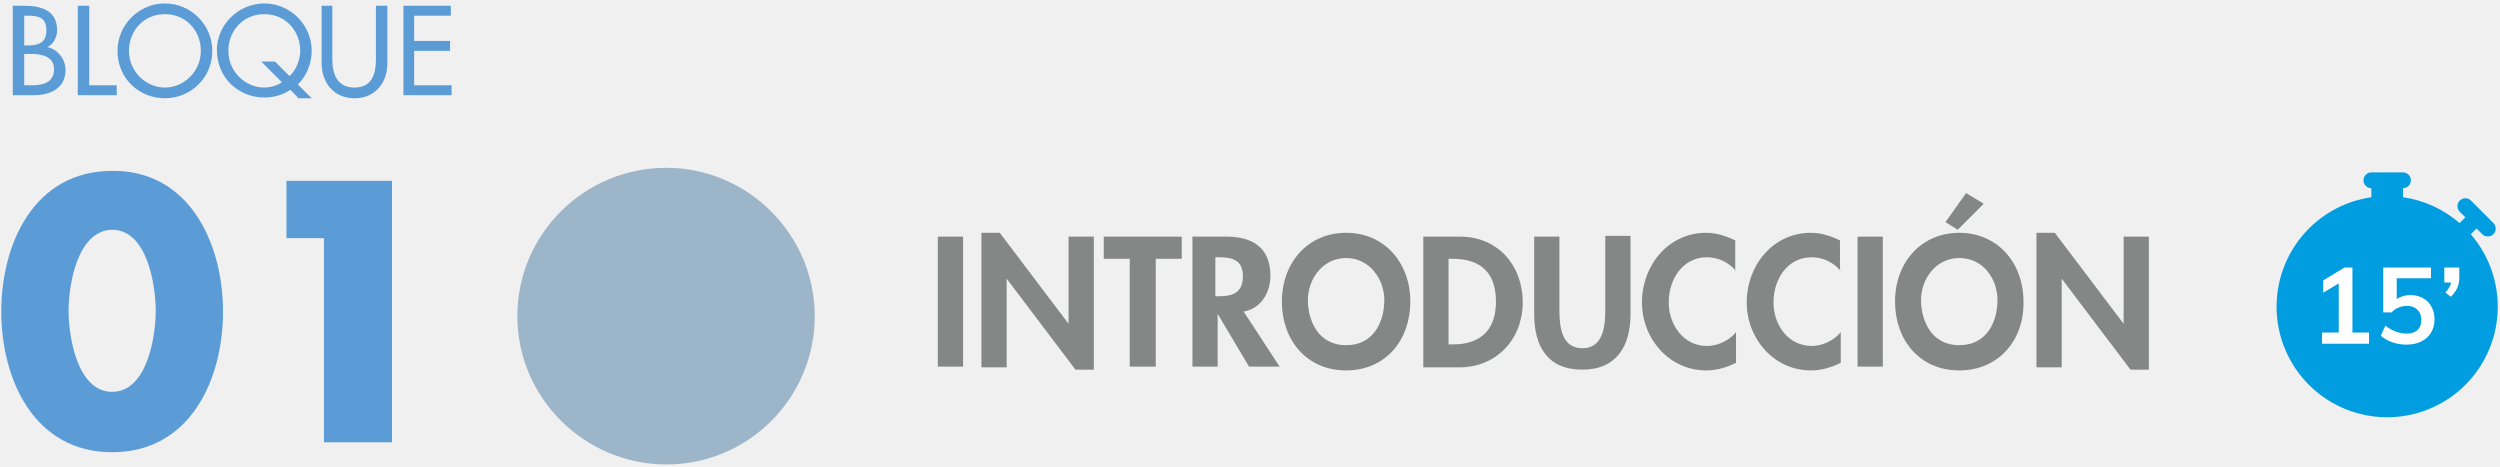
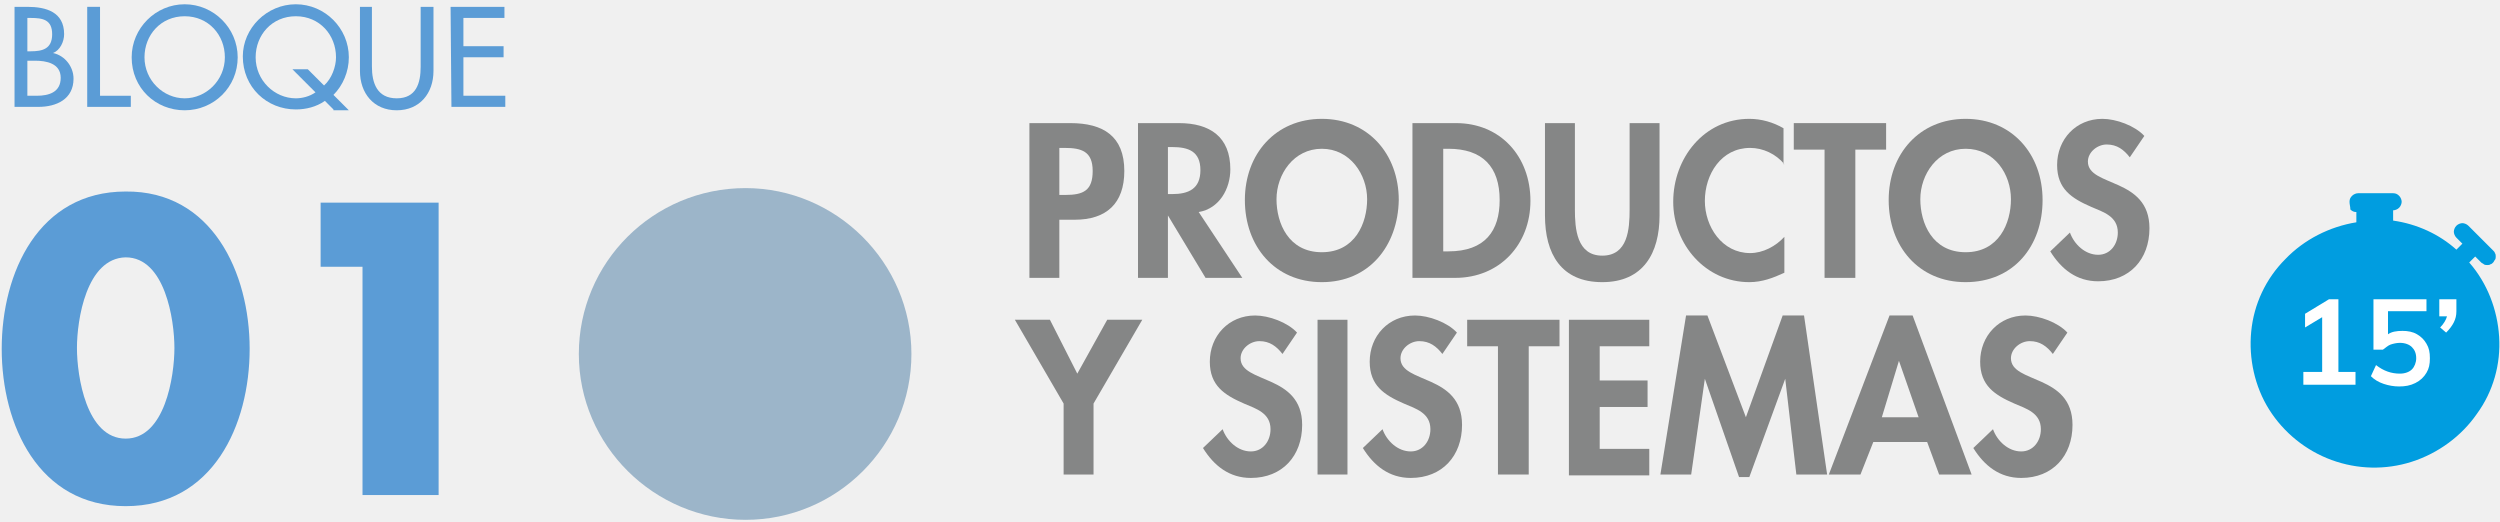
- <svg xmlns="http://www.w3.org/2000/svg" width="327" height="61" viewBox="0 0 327 61" fill="none">
-   <g clip-path="url(#clip0)">
-     <path d="M1.67 0.751H3.17C5.37 0.751 7.47 1.351 7.47 3.951C7.47 4.851 6.97 5.851 6.17 6.151C7.57 6.451 8.57 7.751 8.57 9.151C8.57 11.551 6.57 12.451 4.47 12.451H1.67V0.751ZM3.17 5.951H3.57C4.97 5.951 6.07 5.651 6.07 3.951C6.07 2.251 4.97 2.051 3.57 2.051H3.17V5.951ZM3.17 11.151H4.27C5.67 11.151 7.07 10.751 7.07 9.051C7.07 7.351 5.37 7.051 4.07 7.051H3.17V11.151Z" fill="#5B9CD6" />
-     <path d="M11.67 11.151H15.27V12.451H10.17V0.751H11.67V11.151Z" fill="#5B9CD6" />
-     <path d="M27.77 6.651C27.77 10.151 24.97 12.851 21.57 12.851C18.17 12.851 15.37 10.251 15.37 6.651C15.37 3.251 18.17 0.451 21.57 0.451C24.97 0.451 27.77 3.251 27.77 6.651ZM26.27 6.651C26.27 4.051 24.37 1.851 21.57 1.851C18.77 1.851 16.87 4.051 16.87 6.651C16.87 9.351 19.07 11.451 21.57 11.451C24.07 11.451 26.27 9.351 26.27 6.651Z" fill="#5B9CD6" />
-     <path d="M38.97 12.751L37.97 11.751C36.97 12.451 35.77 12.751 34.57 12.751C31.17 12.751 28.37 10.151 28.37 6.551C28.37 3.251 31.17 0.451 34.57 0.451C37.97 0.451 40.77 3.251 40.77 6.651C40.77 8.351 40.07 9.951 38.97 11.051L40.77 12.851H38.97V12.751ZM37.87 9.951C38.77 9.151 39.27 7.751 39.27 6.651C39.27 4.051 37.37 1.851 34.57 1.851C31.77 1.851 29.87 4.051 29.87 6.651C29.87 9.351 32.07 11.451 34.57 11.451C35.27 11.451 36.17 11.251 36.87 10.751L34.17 8.051H35.97L37.87 9.951Z" fill="#5B9CD6" />
-     <path d="M43.47 0.751V7.751C43.47 9.651 44.07 11.451 46.37 11.451C48.67 11.451 49.17 9.651 49.17 7.751V0.751H50.67V8.251C50.67 10.851 49.07 12.851 46.37 12.851C43.67 12.851 42.07 10.851 42.07 8.251V0.751H43.47Z" fill="#5B9CD6" />
-     <path d="M52.67 0.751H58.97V2.051H54.17V5.351H58.87V6.651H54.17V11.151H59.07V12.451H52.77V0.751H52.67Z" fill="#5B9CD6" />
-     <path d="M29.17 40.751C29.17 49.651 24.87 59.151 14.67 59.151C4.47 59.151 0.17 49.651 0.17 40.751C0.17 31.851 4.47 22.351 14.67 22.351C24.77 22.251 29.17 31.851 29.17 40.751ZM8.97 40.651C8.97 43.951 10.07 51.251 14.67 51.251C19.27 51.251 20.37 43.951 20.37 40.651C20.37 37.351 19.27 30.051 14.67 30.051C10.07 30.151 8.97 37.351 8.97 40.651Z" fill="#5B9CD6" />
-     <path d="M37.47 31.151V23.651H51.27V57.851H42.37V31.151H37.47Z" fill="#5B9CD6" />
-     <path d="M106.57 41.351C106.57 52.051 97.87 60.751 87.17 60.751C76.47 60.751 67.67 52.051 67.67 41.351C67.67 30.651 76.37 21.951 87.17 21.951C97.77 21.951 106.57 30.651 106.57 41.351Z" fill="#9CB5C9" />
-     <path d="M125.97 47.951H122.67V30.951H125.97V47.951Z" fill="#858686" />
-     <path d="M128.37 30.451H130.77L139.77 42.351V30.951H143.07V48.351H140.67L131.67 36.451V48.051H128.37V30.451Z" fill="#858686" />
-     <path d="M151.07 47.951H147.77V33.851H144.37V30.951H154.57V33.851H151.17V47.951H151.07Z" fill="#858686" />
-     <path d="M167.37 47.951H163.37L159.27 41.051V47.951H155.97V30.951H160.47C163.87 30.951 166.17 32.451 166.17 36.051C166.17 38.251 164.97 40.351 162.67 40.751L167.37 47.951ZM159.07 38.751H159.47C161.27 38.751 162.57 38.251 162.57 36.151C162.57 34.051 161.27 33.651 159.47 33.651H158.97V38.751H159.07Z" fill="#858686" />
-     <path d="M176.07 48.451C170.87 48.451 167.67 44.451 167.67 39.451C167.67 34.351 171.07 30.451 176.07 30.451C181.07 30.451 184.47 34.351 184.47 39.451C184.47 44.451 181.27 48.451 176.07 48.451ZM176.07 33.751C172.97 33.751 171.07 36.551 171.07 39.251C171.07 41.851 172.37 45.151 176.07 45.151C179.77 45.151 181.07 41.951 181.07 39.251C181.07 36.551 179.17 33.751 176.07 33.751Z" fill="#858686" />
-     <path d="M186.17 30.951H190.97C195.87 30.951 199.17 34.651 199.17 39.551C199.17 44.351 195.77 48.051 190.87 48.051H186.17V30.951ZM189.47 45.051H189.97C194.07 45.051 195.67 42.751 195.67 39.451C195.67 35.751 193.77 33.851 189.97 33.851H189.47V45.051Z" fill="#858686" />
-     <path d="M200.67 30.951H203.97V40.451C203.97 42.551 204.17 45.551 206.97 45.551C209.77 45.551 209.97 42.551 209.97 40.451V30.851H213.27V41.051C213.27 45.251 211.47 48.351 206.97 48.351C202.37 48.351 200.67 45.251 200.67 41.051V30.951Z" fill="#858686" />
-     <path d="M227.07 35.451C226.17 34.351 224.77 33.651 223.27 33.651C220.07 33.651 218.27 36.551 218.27 39.551C218.27 42.451 220.17 45.251 223.27 45.251C224.67 45.251 226.17 44.551 227.07 43.451V47.451C225.87 48.051 224.57 48.451 223.17 48.451C218.37 48.451 214.77 44.351 214.77 39.551C214.77 34.751 218.17 30.451 223.17 30.451C224.47 30.451 225.77 30.851 226.97 31.451V35.451H227.07Z" fill="#858686" />
-     <path d="M240.77 35.451C239.87 34.351 238.47 33.651 236.97 33.651C233.77 33.651 231.97 36.551 231.97 39.551C231.97 42.451 233.87 45.251 236.97 45.251C238.37 45.251 239.87 44.551 240.77 43.451V47.451C239.57 48.051 238.27 48.451 236.87 48.451C232.07 48.451 228.47 44.351 228.47 39.551C228.47 34.751 231.87 30.451 236.87 30.451C238.17 30.451 239.47 30.851 240.67 31.451V35.451H240.77Z" fill="#858686" />
-     <path d="M246.27 47.951H242.97V30.951H246.27V47.951Z" fill="#858686" />
-     <path d="M256.27 48.451C251.07 48.451 247.87 44.451 247.87 39.451C247.87 34.351 251.27 30.451 256.27 30.451C261.27 30.451 264.67 34.351 264.67 39.451C264.77 44.451 261.47 48.451 256.27 48.451ZM256.27 33.751C253.17 33.751 251.27 36.551 251.27 39.251C251.27 41.851 252.57 45.151 256.27 45.151C259.97 45.151 261.27 41.951 261.27 39.251C261.27 36.551 259.47 33.751 256.27 33.751ZM259.47 26.651L256.07 30.051L254.47 29.051L257.17 25.251L259.47 26.651Z" fill="#858686" />
-     <path d="M266.37 30.451H268.77L277.77 42.351V30.951H281.07V48.351H278.67L269.67 36.451V48.051H266.37V30.451Z" fill="#858686" />
+ <svg xmlns="http://www.w3.org/2000/svg" xmlns:xlink="http://www.w3.org/1999/xlink" version="1.1" id="Capa_1" x="0px" y="0px" width="292.4px" height="61px" viewBox="0 0 292.4 61" enable-background="new 0 0 292.4 61" xml:space="preserve">
+   <g>
+     <defs>
+       <rect id="SVGID_1_" x="0.2" y="0.5" width="281" height="60.4" />
+     </defs>
+     <clipPath id="SVGID_2_">
+       <use xlink:href="#SVGID_1_" overflow="visible" />
+     </clipPath>
+     <g clip-path="url(#SVGID_2_)">
+       <path fill="#5B9CD6" d="M1.7,0.8h1.5c2.2,0,4.3,0.6,4.3,3.2c0,0.9-0.5,1.9-1.3,2.2c1.4,0.3,2.4,1.6,2.4,3c0,2.4-2,3.3-4.1,3.3H1.7    V0.8z M3.2,6h0.4C5,6,6.1,5.7,6.1,4S5,2.1,3.6,2.1H3.2V6z M3.2,11.2h1.1c1.4,0,2.8-0.4,2.8-2.1c0-1.7-1.7-2-3-2H3.2V11.2z" />
+       <path fill="#5B9CD6" d="M11.7,11.2h3.6v1.3h-5.1V0.8h1.5V11.2z" />
+       <path fill="#5B9CD6" d="M27.8,6.7c0,3.5-2.8,6.2-6.2,6.2s-6.2-2.6-6.2-6.2c0-3.4,2.8-6.2,6.2-6.2S27.8,3.3,27.8,6.7z M26.3,6.7    c0-2.6-1.9-4.8-4.7-4.8s-4.7,2.2-4.7,4.8c0,2.7,2.2,4.8,4.7,4.8S26.3,9.4,26.3,6.7z" />
+       <path fill="#5B9CD6" d="M39,12.8l-1-1c-1,0.7-2.2,1-3.4,1c-3.4,0-6.2-2.6-6.2-6.2c0-3.3,2.8-6.1,6.2-6.1s6.2,2.8,6.2,6.2    c0,1.7-0.7,3.3-1.8,4.4l1.8,1.8H39V12.8z M37.9,10c0.9-0.8,1.4-2.2,1.4-3.3c0-2.6-1.9-4.8-4.7-4.8s-4.7,2.2-4.7,4.8    c0,2.7,2.2,4.8,4.7,4.8c0.7,0,1.6-0.2,2.3-0.7l-2.7-2.7H36L37.9,10z" />
+       <path fill="#5B9CD6" d="M43.5,0.8v7c0,1.9,0.6,3.7,2.9,3.7c2.3,0,2.8-1.8,2.8-3.7v-7h1.5v7.5c0,2.6-1.6,4.6-4.3,4.6    c-2.7,0-4.3-2-4.3-4.6V0.8H43.5z" />
+       <path fill="#5B9CD6" d="M52.7,0.8H59v1.3h-4.8v3.3h4.7v1.3h-4.7v4.5h4.9v1.3h-6.3L52.7,0.8L52.7,0.8z" />
+       <path fill="#5B9CD6" d="M29.2,40.8c0,8.9-4.3,18.4-14.5,18.4c-10.2,0-14.5-9.5-14.5-18.4s4.3-18.4,14.5-18.4    C24.8,22.3,29.2,31.9,29.2,40.8z M9,40.7c0,3.3,1.1,10.6,5.7,10.6s5.7-7.3,5.7-10.6s-1.1-10.6-5.7-10.6C10.1,30.2,9,37.4,9,40.7z" />
+       <path fill="#5B9CD6" d="M37.5,31.2v-7.5h13.8v34.2h-8.9V31.2H37.5z" />
+       <path fill="#9CB5C9" d="M106.6,41.4c0,10.7-8.7,19.4-19.4,19.4s-19.5-8.7-19.5-19.4S76.4,22,87.2,22    C97.8,22,106.6,30.7,106.6,41.4z" />
+     </g>
  </g>
-   <circle cx="312.307" cy="40.172" r="13.208" fill="#009DE0" />
-   <path d="M309.144 23.584C309.144 23.309 309.253 23.047 309.446 22.853C309.64 22.659 309.903 22.55 310.177 22.55H314.31C314.584 22.55 314.847 22.659 315.04 22.853C315.234 23.047 315.343 23.309 315.343 23.584C315.343 23.858 315.234 24.12 315.04 24.314C314.847 24.508 314.584 24.617 314.31 24.617V25.794C317.12 26.2 319.67 27.406 321.716 29.183C321.724 29.174 321.732 29.165 321.741 29.157L322.472 28.425L321.741 27.696C321.547 27.502 321.437 27.239 321.437 26.965C321.437 26.691 321.546 26.428 321.739 26.234C321.933 26.04 322.196 25.93 322.47 25.93C322.744 25.93 323.007 26.039 323.201 26.233L326.123 29.157C326.222 29.252 326.301 29.366 326.355 29.492C326.409 29.618 326.438 29.753 326.439 29.891C326.44 30.028 326.414 30.164 326.362 30.291C326.31 30.418 326.233 30.533 326.136 30.63C326.039 30.727 325.924 30.804 325.797 30.856C325.67 30.908 325.534 30.934 325.397 30.933C325.259 30.932 325.124 30.903 324.998 30.849C324.872 30.795 324.758 30.716 324.662 30.617L323.933 29.886L323.201 30.617C323.193 30.626 323.184 30.634 323.175 30.642C325.279 33.071 326.514 36.131 326.686 39.34C326.857 42.548 325.956 45.723 324.123 48.363C322.291 51.002 319.631 52.956 316.565 53.917C313.499 54.877 310.2 54.789 307.189 53.667C304.178 52.544 301.627 50.451 299.937 47.718C298.248 44.984 297.517 41.766 297.859 38.571C298.202 35.376 299.599 32.386 301.829 30.073C304.06 27.76 306.997 26.255 310.177 25.797V24.617C309.903 24.617 309.64 24.508 309.446 24.314C309.253 24.12 309.144 23.858 309.144 23.584ZM312.243 27.716C310.615 27.716 309.003 28.037 307.499 28.66C305.995 29.284 304.628 30.197 303.477 31.348C301.152 33.674 299.846 36.827 299.846 40.116C299.846 43.404 301.153 46.557 303.478 48.882C305.804 51.207 308.957 52.513 312.245 52.513C315.534 52.513 318.687 51.206 321.012 48.881C323.337 46.555 324.643 43.402 324.643 40.114C324.642 36.825 323.336 33.672 321.011 31.347C318.685 29.022 315.532 27.716 312.243 27.716Z" fill="#009DE0" />
-   <path d="M309.87 43.494V44.964H303.724V43.494H305.908V37.068L303.878 38.286V36.676L306.65 34.996H307.7V43.494H309.87ZM315.282 38.594C315.908 38.594 316.458 38.729 316.934 39C317.41 39.261 317.779 39.635 318.04 40.12C318.302 40.596 318.432 41.147 318.432 41.772C318.432 42.425 318.283 43.004 317.984 43.508C317.686 44.002 317.256 44.39 316.696 44.67C316.136 44.941 315.488 45.076 314.75 45.076C314.125 45.076 313.509 44.973 312.902 44.768C312.296 44.553 311.796 44.269 311.404 43.914L312.006 42.598C312.912 43.288 313.836 43.634 314.778 43.634C315.404 43.634 315.88 43.48 316.206 43.172C316.542 42.855 316.71 42.407 316.71 41.828C316.71 41.277 316.538 40.839 316.192 40.512C315.856 40.176 315.404 40.008 314.834 40.008C314.442 40.008 314.074 40.083 313.728 40.232C313.383 40.372 313.08 40.582 312.818 40.862H311.726V34.996H317.97V36.396H313.49V39.112C313.994 38.767 314.592 38.594 315.282 38.594ZM321.675 34.996V36.284C321.675 36.779 321.591 37.227 321.423 37.628C321.255 38.02 320.97 38.416 320.569 38.818L319.855 38.258C320.275 37.81 320.527 37.376 320.611 36.956H319.715V34.996H321.675Z" fill="white" />
-   <defs>
-     <clipPath id="clip0">
-       <rect width="281" height="60.4" fill="white" transform="translate(0.169617 0.450684)" />
-     </clipPath>
-   </defs>
+   <circle fill="#009DE0" cx="278" cy="40.2" r="13.2" />
+   <path fill="#009DE0" d="M274.8,23.6c0-0.3,0.1-0.5,0.3-0.7c0.2-0.2,0.5-0.3,0.7-0.3h4.1c0.3,0,0.5,0.1,0.7,0.3  c0.2,0.2,0.3,0.5,0.3,0.7s-0.1,0.5-0.3,0.7c-0.2,0.2-0.5,0.3-0.7,0.3v1.2c2.8,0.4,5.4,1.6,7.4,3.4c0,0,0,0,0,0l0.7-0.7l-0.7-0.7  c-0.2-0.2-0.3-0.5-0.3-0.7s0.1-0.5,0.3-0.7c0.2-0.2,0.5-0.3,0.7-0.3s0.5,0.1,0.7,0.3l2.9,2.9c0.1,0.1,0.2,0.2,0.2,0.3  c0.1,0.1,0.1,0.3,0.1,0.4c0,0.1,0,0.3-0.1,0.4c-0.1,0.1-0.1,0.2-0.2,0.3c-0.1,0.1-0.2,0.2-0.3,0.2c-0.1,0.1-0.3,0.1-0.4,0.1  c-0.1,0-0.3,0-0.4-0.1c-0.1-0.1-0.2-0.1-0.3-0.2l-0.7-0.7l-0.7,0.7c0,0,0,0,0,0c2.1,2.4,3.3,5.5,3.5,8.7c0.2,3.2-0.7,6.4-2.6,9  c-1.8,2.6-4.5,4.6-7.6,5.6s-6.4,0.9-9.4-0.2c-3-1.1-5.6-3.2-7.3-5.9c-1.7-2.7-2.4-6-2.1-9.1c0.3-3.2,1.7-6.2,4-8.5  c2.2-2.3,5.2-3.8,8.3-4.3v-1.2c-0.3,0-0.5-0.1-0.7-0.3C274.9,24.2,274.8,23.9,274.8,23.6z M277.9,27.8c-1.6,0-3.2,0.3-4.7,0.9  s-2.9,1.5-4,2.7c-2.3,2.3-3.6,5.5-3.6,8.8c0,3.3,1.3,6.4,3.6,8.8c2.3,2.3,5.5,3.6,8.8,3.6c3.3,0,6.4-1.3,8.8-3.6  c2.3-2.3,3.6-5.5,3.6-8.8c0-3.3-1.3-6.4-3.6-8.8C284.4,29.1,281.2,27.8,277.9,27.8z" />
+   <path fill="#FFFFFF" d="M275.5,43.6V45h-6.1v-1.5h2.2v-6.4l-2,1.2v-1.6l2.8-1.7h1.1v8.5H275.5z M281,38.7c0.6,0,1.2,0.1,1.7,0.4  c0.5,0.3,0.8,0.6,1.1,1.1c0.3,0.5,0.4,1,0.4,1.7c0,0.7-0.1,1.2-0.4,1.7c-0.3,0.5-0.7,0.9-1.3,1.2c-0.6,0.3-1.2,0.4-1.9,0.4  c-0.6,0-1.2-0.1-1.8-0.3c-0.6-0.2-1.1-0.5-1.5-0.9l0.6-1.3c0.9,0.7,1.8,1,2.8,1c0.6,0,1.1-0.2,1.4-0.5c0.3-0.3,0.5-0.8,0.5-1.3  c0-0.6-0.2-1-0.5-1.3c-0.3-0.3-0.8-0.5-1.4-0.5c-0.4,0-0.8,0.1-1.1,0.2c-0.3,0.1-0.6,0.4-0.9,0.6h-1.1v-5.9h6.2v1.4h-4.5v2.7  C279.7,38.8,280.3,38.7,281,38.7z M287.3,35.1v1.3c0,0.5-0.1,0.9-0.3,1.3c-0.2,0.4-0.5,0.8-0.9,1.2l-0.7-0.6  c0.4-0.4,0.7-0.9,0.8-1.3h-0.9v-2H287.3z" />
+   <g>
+     <path fill="#858686" d="M123.9,32.5h-3.5V14.4h4.8c3.8,0,6.3,1.5,6.3,5.6c0,3.8-2.1,5.7-5.8,5.7h-1.8V32.5z M123.9,22.8h0.7   c2.1,0,3.2-0.5,3.2-2.8c0-2.3-1.3-2.7-3.3-2.7h-0.6V22.8z" />
+     <path fill="#858686" d="M145.3,32.5h-4.3l-4.4-7.3h0v7.3h-3.5V14.4h4.8c3.6,0,6,1.6,6,5.4c0,2.3-1.3,4.6-3.7,5L145.3,32.5z    M136.6,22.7h0.5c1.9,0,3.3-0.6,3.3-2.8c0-2.2-1.4-2.7-3.3-2.7h-0.5V22.7z" />
+     <path fill="#858686" d="M154.6,33c-5.5,0-9-4.2-9-9.6c0-5.4,3.6-9.5,9-9.5s9,4.1,9,9.5C163.5,28.8,160.1,33,154.6,33z M154.6,17.4   c-3.3,0-5.3,3-5.3,5.9c0,2.8,1.4,6.2,5.3,6.2c3.9,0,5.3-3.4,5.3-6.2C159.9,20.4,157.9,17.4,154.6,17.4z" />
+     <path fill="#858686" d="M165.3,14.4h5c5.2,0,8.7,3.9,8.7,9.1c0,5.1-3.6,9-8.8,9h-5V14.4z M168.8,29.4h0.6c4.3,0,6-2.4,6-6   c0-3.9-2-6-6-6h-0.6V29.4z" />
+     <path fill="#858686" d="M180.7,14.4h3.5v10.1c0,2.2,0.2,5.4,3.2,5.4c3,0,3.2-3.1,3.2-5.4V14.4h3.5v10.8c0,4.4-1.9,7.8-6.7,7.8   s-6.7-3.3-6.7-7.8V14.4z" />
+     <path fill="#858686" d="M208.7,19.2c-1-1.2-2.5-1.9-4-1.9c-3.4,0-5.3,3.1-5.3,6.2c0,3,2,6.1,5.3,6.1c1.5,0,3-0.8,4-1.9v4.2   c-1.3,0.6-2.6,1.1-4.1,1.1c-5.1,0-8.9-4.4-8.9-9.4c0-5.1,3.6-9.7,8.9-9.7c1.4,0,2.8,0.4,4,1.1V19.2z" />
+     <path fill="#858686" d="M216.9,32.5h-3.5v-15h-3.6v-3.1h10.8v3.1h-3.6V32.5z" />
+     <path fill="#858686" d="M229.9,33c-5.5,0-9-4.2-9-9.6c0-5.4,3.6-9.5,9-9.5s9,4.1,9,9.5C238.9,28.8,235.5,33,229.9,33z M229.9,17.4   c-3.3,0-5.3,3-5.3,5.9c0,2.8,1.4,6.2,5.3,6.2c3.9,0,5.3-3.4,5.3-6.2C235.2,20.4,233.3,17.4,229.9,17.4z" />
+     <path fill="#858686" d="M249.1,18.4c-0.7-0.9-1.5-1.5-2.7-1.5c-1.1,0-2.2,0.9-2.2,2c0,3,7.2,1.8,7.2,7.8c0,3.6-2.3,6.2-6,6.2   c-2.5,0-4.3-1.4-5.6-3.5l2.3-2.2c0.5,1.4,1.8,2.6,3.3,2.6c1.4,0,2.3-1.2,2.3-2.6c0-1.9-1.7-2.4-3.1-3c-2.3-1-4-2.1-4-4.9   c0-3,2.2-5.4,5.3-5.4c1.6,0,3.8,0.8,4.9,2L249.1,18.4z" />
+     <path fill="#858686" d="M118.7,37.4h4.1l3.2,6.3l3.5-6.3h4.1l-5.7,9.8v8.3h-3.5v-8.3L118.7,37.4z" />
+     <path fill="#858686" d="M150,41.4c-0.7-0.9-1.5-1.5-2.7-1.5c-1.1,0-2.2,0.9-2.2,2c0,3,7.2,1.8,7.2,7.8c0,3.6-2.3,6.2-6,6.2   c-2.5,0-4.3-1.4-5.6-3.5l2.3-2.2c0.5,1.4,1.8,2.6,3.3,2.6c1.4,0,2.3-1.2,2.3-2.6c0-1.9-1.7-2.4-3.1-3c-2.3-1-4-2.1-4-4.9   c0-3,2.2-5.4,5.3-5.4c1.6,0,3.8,0.8,4.9,2L150,41.4z" />
+     <path fill="#858686" d="M157.6,55.5h-3.5V37.4h3.5V55.5z" />
+     <path fill="#858686" d="M168.7,41.4c-0.7-0.9-1.5-1.5-2.7-1.5c-1.1,0-2.2,0.9-2.2,2c0,3,7.2,1.8,7.2,7.8c0,3.6-2.3,6.2-6,6.2   c-2.5,0-4.3-1.4-5.6-3.5l2.3-2.2c0.5,1.4,1.8,2.6,3.3,2.6c1.4,0,2.3-1.2,2.3-2.6c0-1.9-1.7-2.4-3.1-3c-2.3-1-4-2.1-4-4.9   c0-3,2.2-5.4,5.3-5.4c1.6,0,3.8,0.8,4.9,2L168.7,41.4z" />
+     <path fill="#858686" d="M178.7,55.5h-3.5v-15h-3.6v-3.1h10.8v3.1h-3.6V55.5z" />
+     <path fill="#858686" d="M187.1,40.5v4h5.6v3.1h-5.6v4.9h5.8v3.1h-9.4V37.4h9.4v3.1H187.1z" />
+     <path fill="#858686" d="M208.8,44.3L208.8,44.3l-4.2,11.5h-1.2l-4-11.5h0l-1.6,11.2h-3.6l3-18.6h2.5l4.5,11.9l4.3-11.9h2.5   l2.7,18.6h-3.6L208.8,44.3z" />
+     <path fill="#858686" d="M219.1,51.7l-1.5,3.8h-3.7l7.1-18.6h2.7l6.9,18.6h-3.8l-1.4-3.8H219.1z M222.1,42.2L222.1,42.2l-2,6.6h4.3   L222.1,42.2z" />
+     <path fill="#858686" d="M240.1,41.4c-0.7-0.9-1.5-1.5-2.7-1.5c-1.1,0-2.2,0.9-2.2,2c0,3,7.2,1.8,7.2,7.8c0,3.6-2.3,6.2-6,6.2   c-2.5,0-4.3-1.4-5.6-3.5l2.3-2.2c0.5,1.4,1.8,2.6,3.3,2.6c1.4,0,2.3-1.2,2.3-2.6c0-1.9-1.7-2.4-3.1-3c-2.3-1-4-2.1-4-4.9   c0-3,2.2-5.4,5.3-5.4c1.6,0,3.8,0.8,4.9,2L240.1,41.4z" />
+   </g>
</svg>
